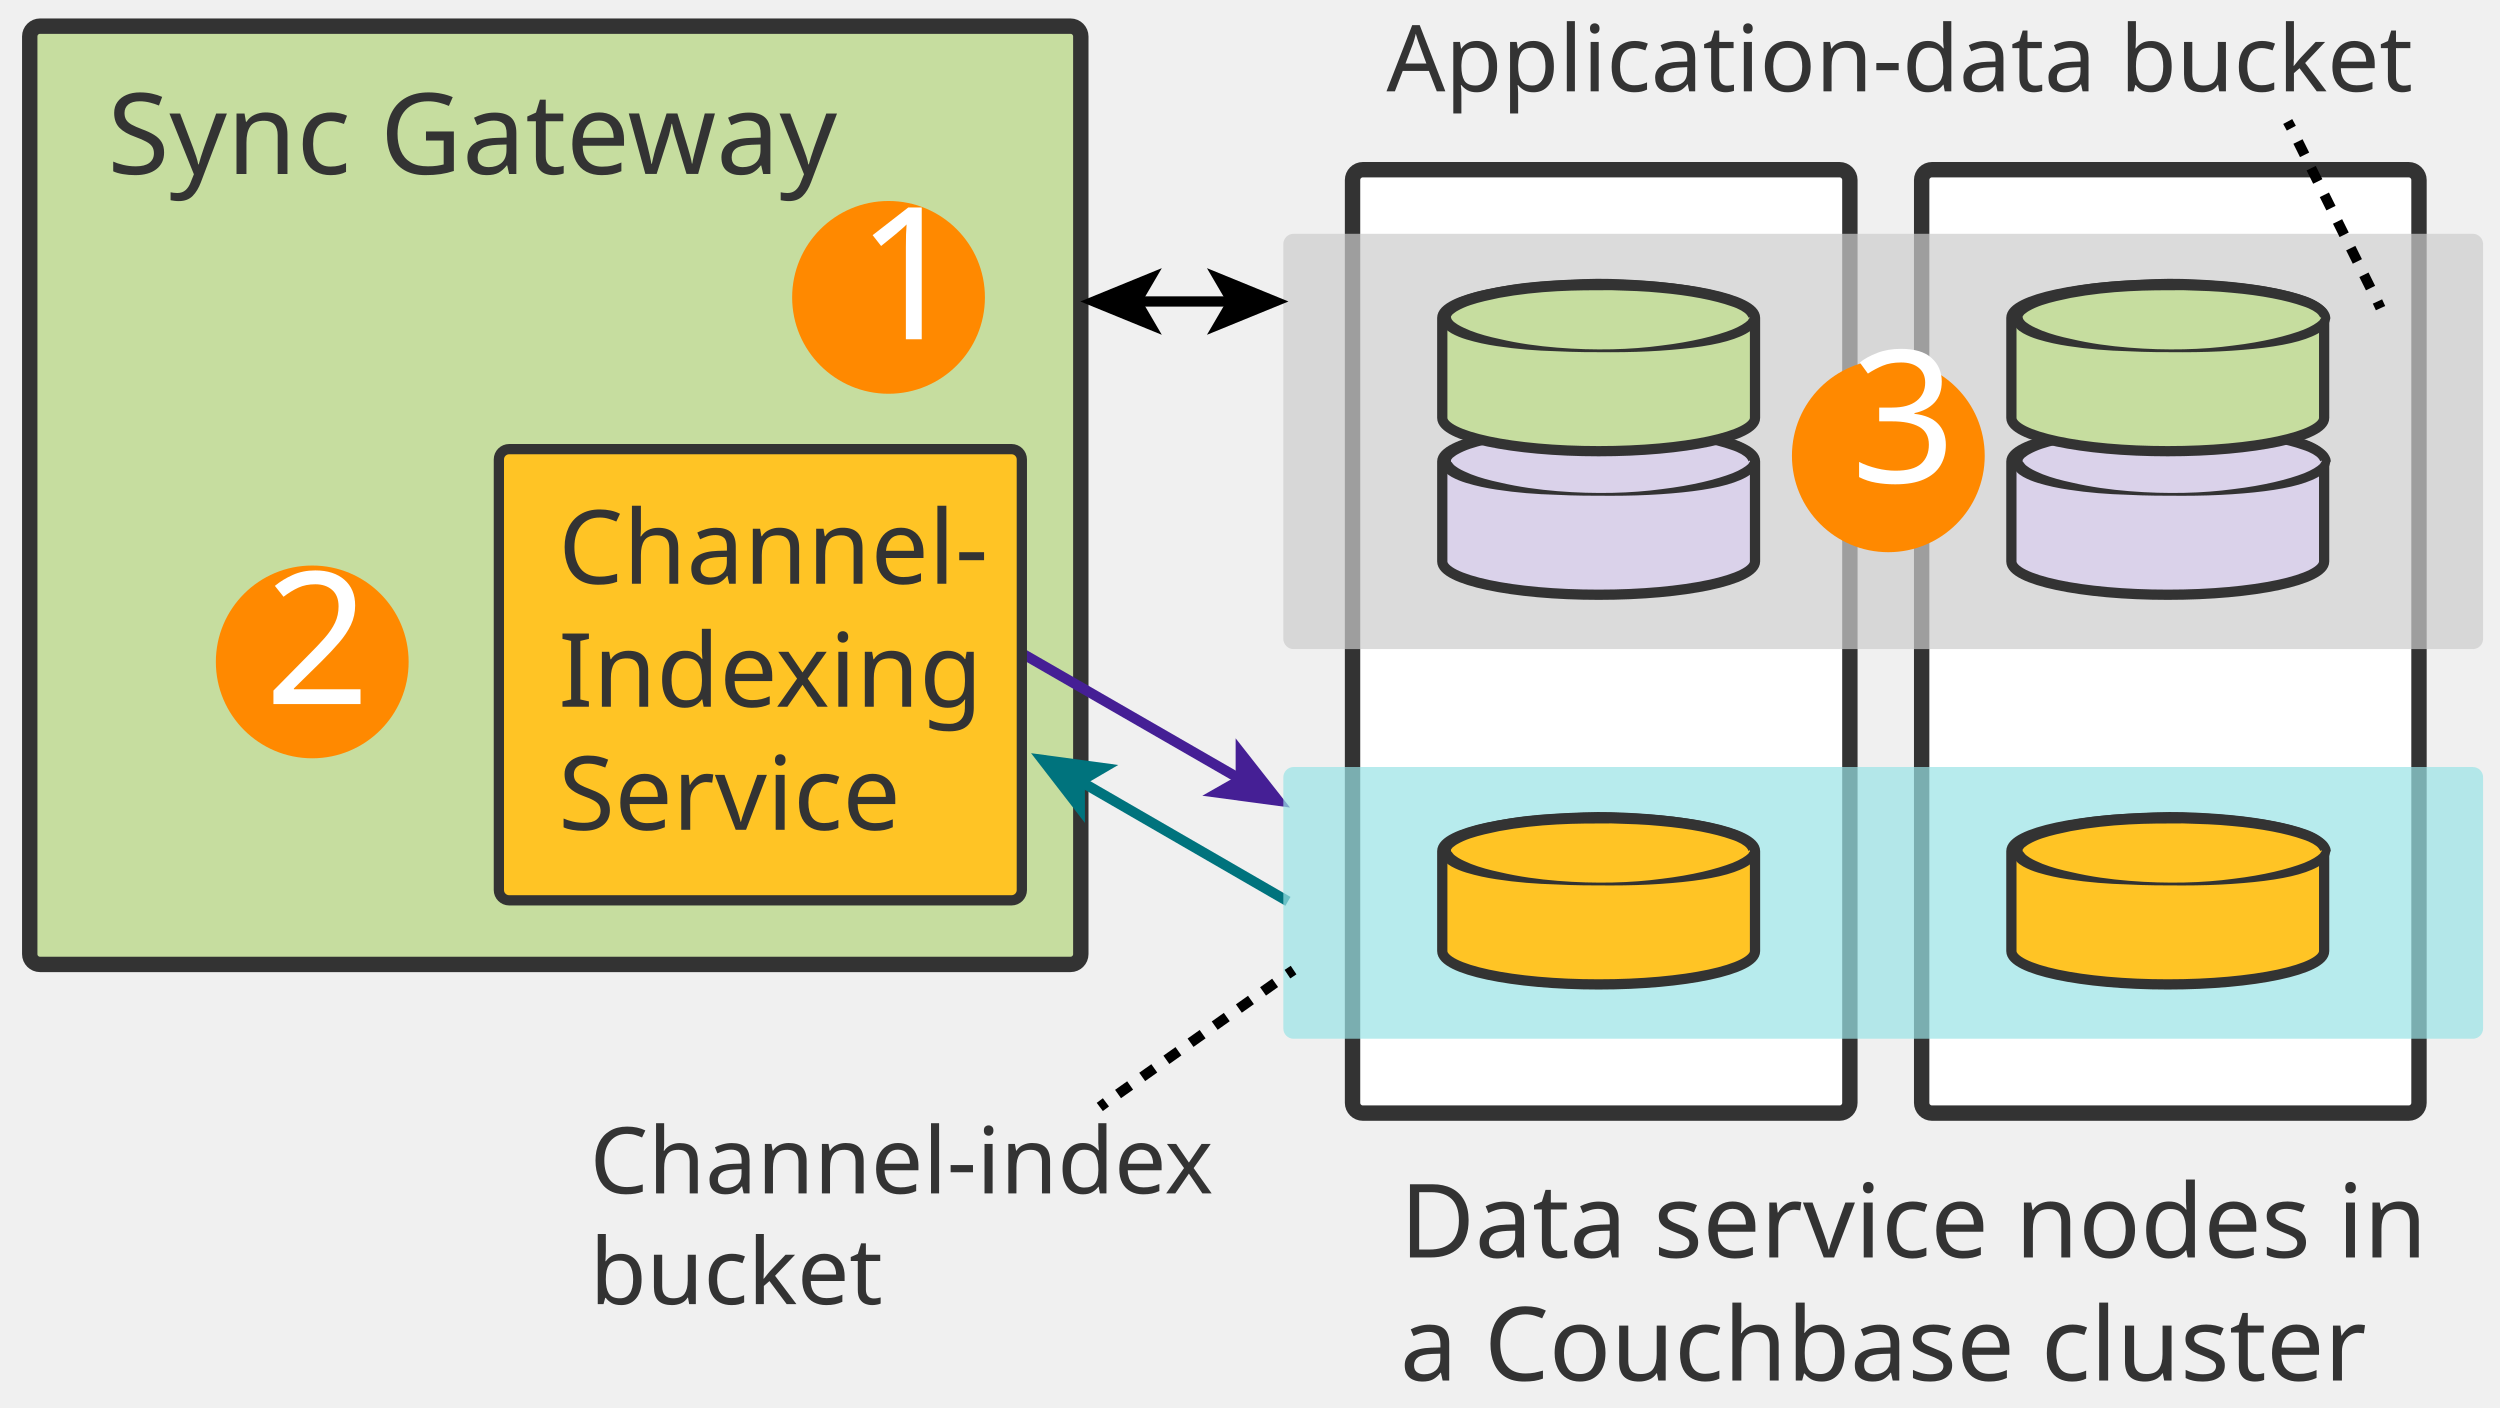
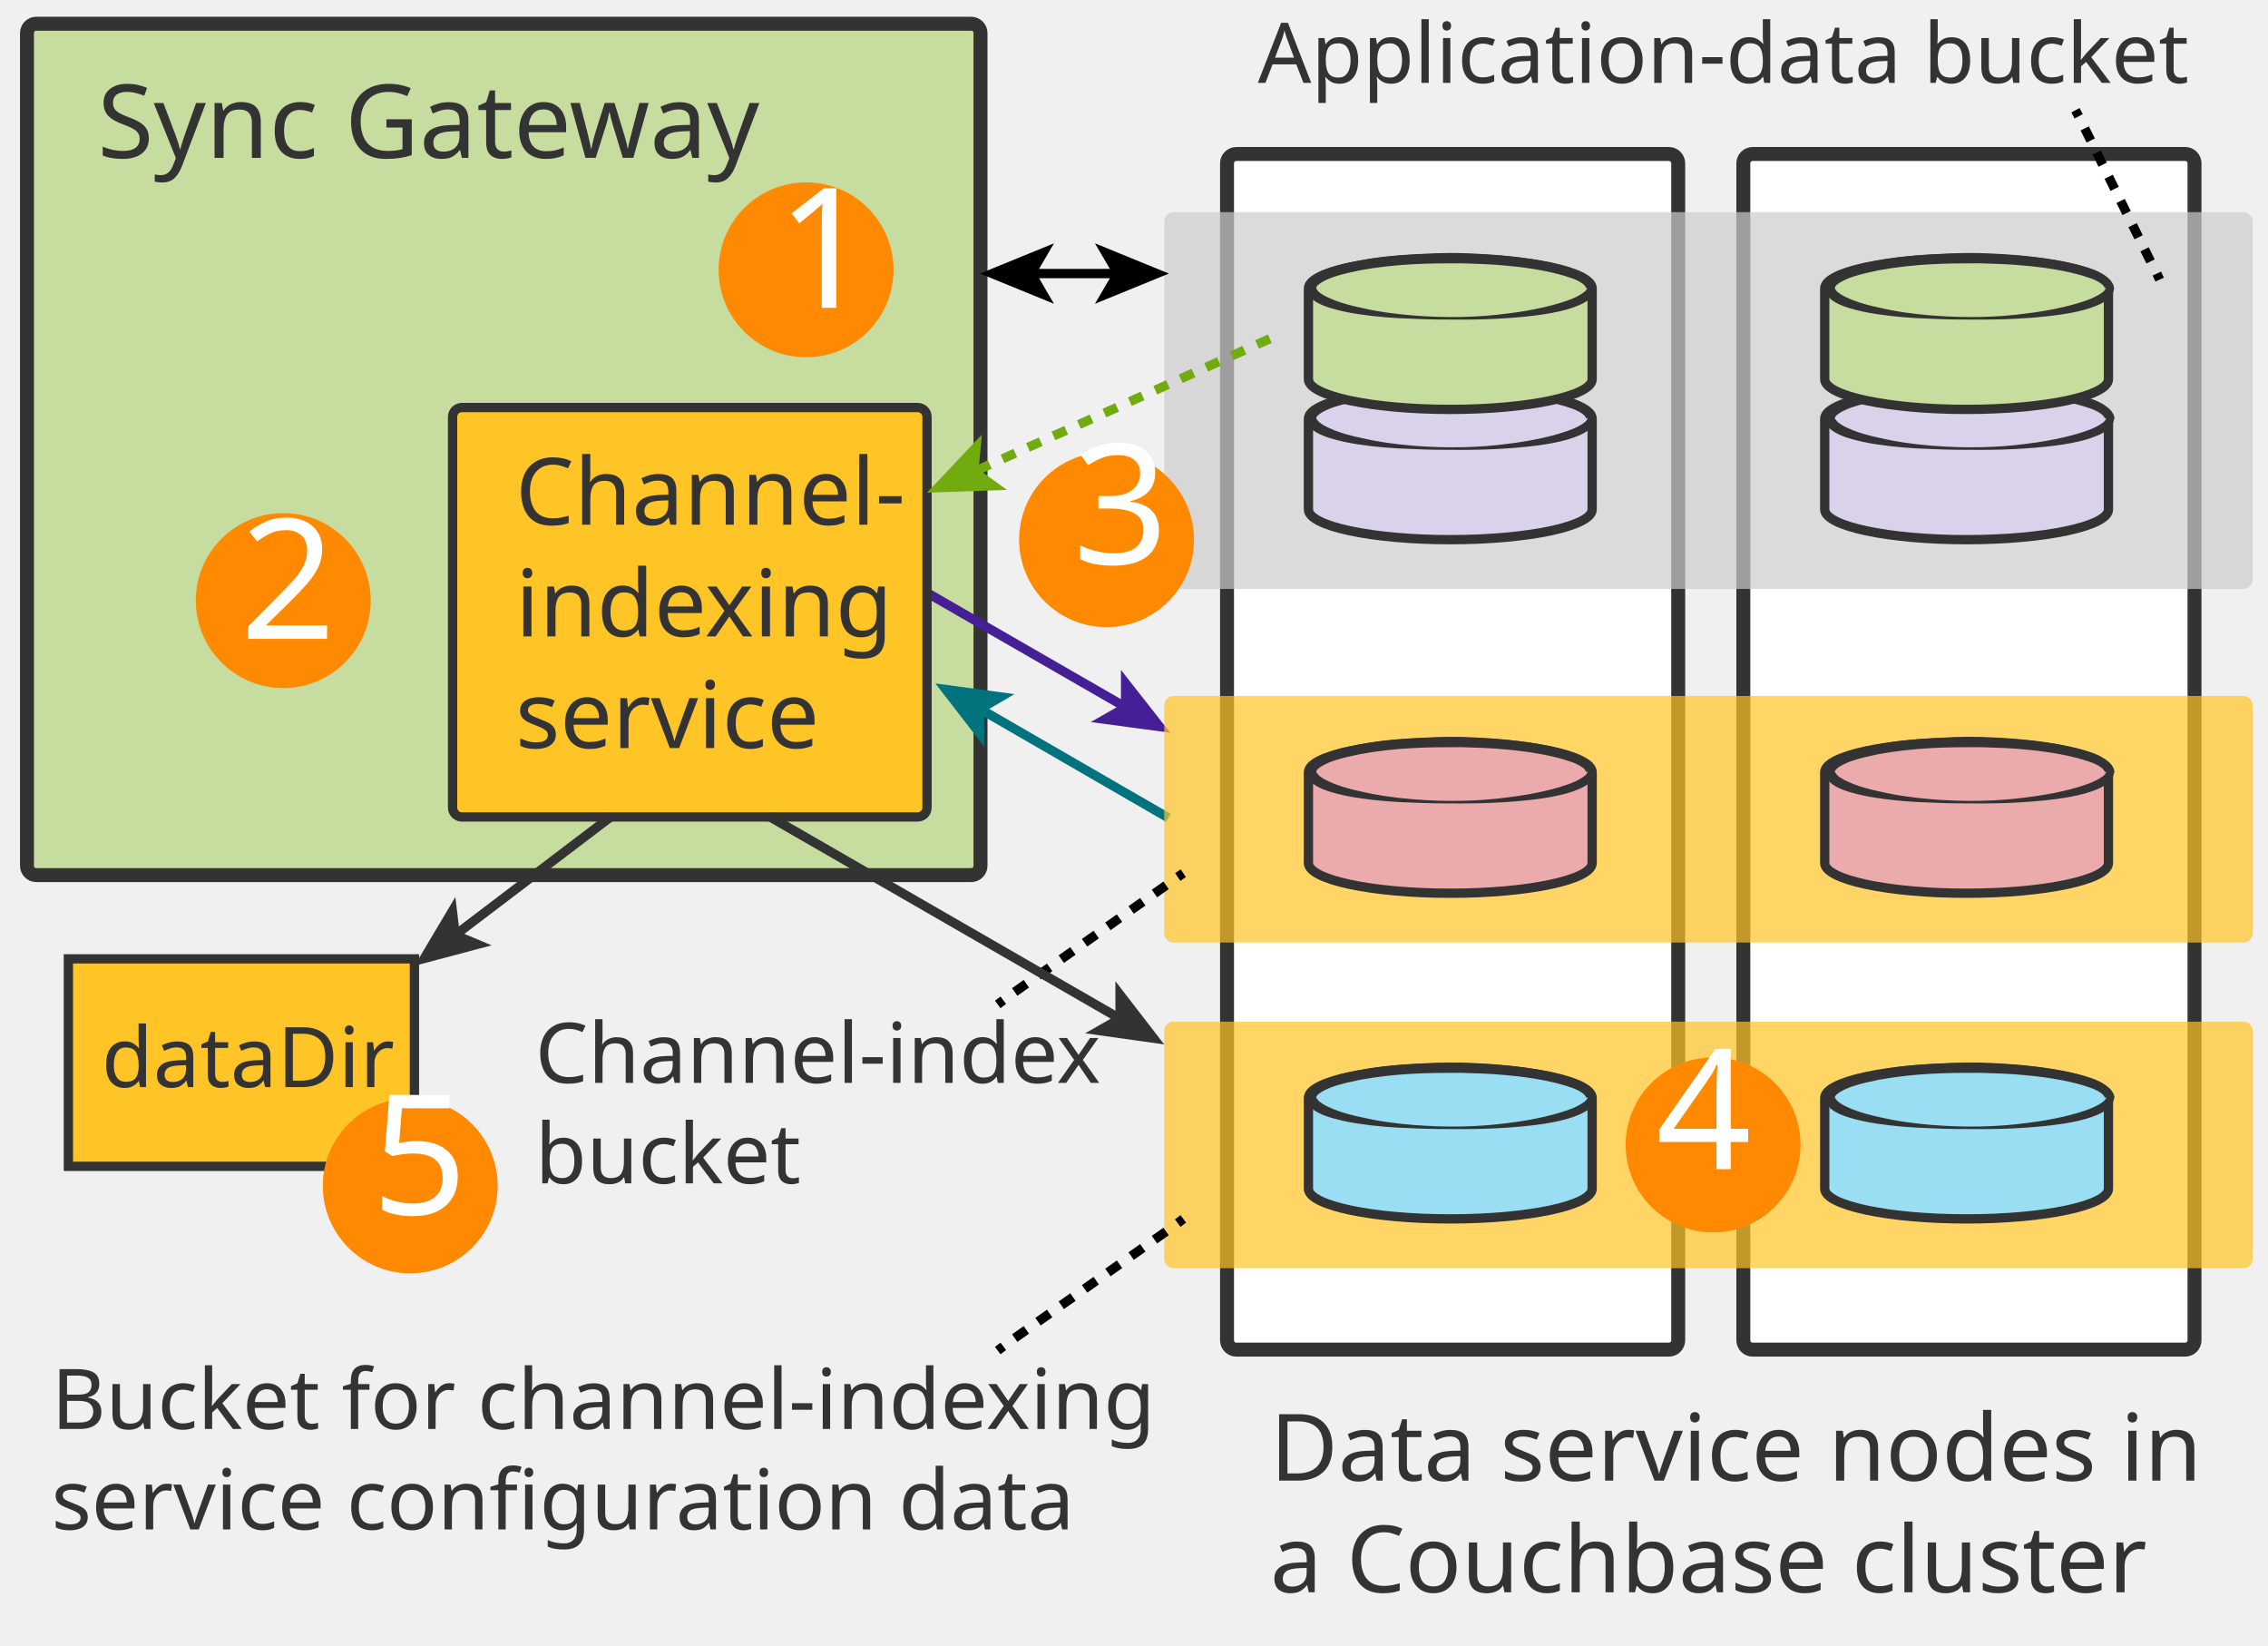
- <svg xmlns="http://www.w3.org/2000/svg" version="1.1" id="Layer_1" x="0px" y="0px" viewBox="0 0 487.6 274.6" enable-background="new 0 0 487.6 274.6" xml:space="preserve">
-   <g>
-     <path fill="#FFFFFF" d="M472.3,214.6c0,1.1-0.9,2-2,2h-93c-1.1,0-2-0.9-2-2v-180c0-1.1,0.9-2,2-2h93c1.1,0,2,0.9,2,2V214.6z" />
-     <path fill="none" stroke="#333333" stroke-width="3" stroke-miterlimit="10" d="M471.8,215.1c0,1.1-0.9,2-2,2h-93c-1.1,0-2-0.9-2-2   v-180c0-1.1,0.9-2,2-2h93c1.1,0,2,0.9,2,2V215.1z" />
-   </g>
-   <g>
-     <path fill="#FFFFFF" d="M360.3,214.6c0,1.1-0.9,2-2,2h-93c-1.1,0-2-0.9-2-2v-180c0-1.1,0.9-2,2-2h93c1.1,0,2,0.9,2,2V214.6z" />
-     <path fill="none" stroke="#333333" stroke-width="3" stroke-miterlimit="10" d="M360.8,215.1c0,1.1-0.9,2-2,2h-93c-1.1,0-2-0.9-2-2   v-180c0-1.1,0.9-2,2-2h93c1.1,0,2,0.9,2,2V215.1z" />
+ <svg xmlns="http://www.w3.org/2000/svg" version="1.1" id="Layer_1" x="0px" y="0px" viewBox="0 0 487.6 353.8" enable-background="new 0 0 487.6 353.8" xml:space="preserve">
+   <g>
+     <path fill="#FFFFFF" d="M472.3,287.6c0,1.1-0.9,2-2,2h-93c-1.1,0-2-0.9-2-2v-253c0-1.1,0.9-2,2-2h93c1.1,0,2,0.9,2,2V287.6z" />
+     <path fill="none" stroke="#333333" stroke-width="3" stroke-miterlimit="10" d="M471.8,288.1c0,1.1-0.9,2-2,2h-93c-1.1,0-2-0.9-2-2   v-253c0-1.1,0.9-2,2-2h93c1.1,0,2,0.9,2,2V288.1z" />
+   </g>
+   <g>
+     <path fill="#FFFFFF" d="M360.3,287.6c0,1.1-0.9,2-2,2h-93c-1.1,0-2-0.9-2-2v-253c0-1.1,0.9-2,2-2h93c1.1,0,2,0.9,2,2V287.6z" />
+     <path fill="none" stroke="#333333" stroke-width="3" stroke-miterlimit="10" d="M360.8,288.1c0,1.1-0.9,2-2,2h-93c-1.1,0-2-0.9-2-2   v-253c0-1.1,0.9-2,2-2h93c1.1,0,2,0.9,2,2V288.1z" />
  </g>
  <g>
    <path fill="#C6DD9F" d="M210.3,185.6c0,1.1-0.9,2-2,2H7.3c-1.1,0-2-0.9-2-2V6.6c0-1.1,0.9-2,2-2h201c1.1,0,2,0.9,2,2V185.6z" />
    <path fill="none" stroke="#333333" stroke-width="3" stroke-miterlimit="10" d="M210.8,186.1c0,1.1-0.9,2-2,2H7.8c-1.1,0-2-0.9-2-2   V7.1c0-1.1,0.9-2,2-2h201c1.1,0,2,0.9,2,2V186.1z" />
  </g>
-   <text transform="matrix(1 0 0 1 273.0601 245.2586)">
+   <text transform="matrix(1 0 0 1 273.0601 318.2586)">
    <tspan x="0" y="0" fill="#333333" font-family="'KievitOT-Bold'" font-size="20px">Data service nodes in</tspan>
    <tspan x="0" y="24" fill="#333333" font-family="'KievitOT-Bold'" font-size="20px">a Couchbase cluster</tspan>
  </text>
  <text transform="matrix(1 0 0 1 270.4198 17.8138)" fill="#333333" font-family="'KievitOT-Bold'" font-size="18px">Application-data bucket</text>
  <g opacity="0.7">
    <path fill="#CCCCCC" d="M484.3,124.6c0,1.1-0.9,2-2,2h-230c-1.1,0-2-0.9-2-2v-77c0-1.1,0.9-2,2-2h230c1.1,0,2,0.9,2,2V124.6z" />
  </g>
  <g>
    <path fill="#DAD2EA" stroke="#333333" stroke-width="2" stroke-miterlimit="10" d="M342.3,90c0-3.6-13.7-6.5-30.5-6.5   c-16.8,0-30.5,2.9-30.5,6.5v19.5c0,3.6,13.7,6.5,30.5,6.5c16.8,0,30.5-2.9,30.5-6.5V90z" />
    <g>
      <ellipse fill="#DAD2EA" cx="311.9" cy="90" rx="30" ry="6.5" />
      <path fill="#333333" d="M343,90.1c0,0,0,0.1-0.1,0.4c-0.1,0.5-0.4,1-0.8,1.4c-0.8,0.9-2.2,1.6-3.9,2.2c-3.4,1.2-8.4,1.9-14.4,2.3    c-3,0.2-6.2,0.3-9.6,0.3c-3.4,0-7,0-10.8-0.2c-3.7-0.1-7.6-0.4-11.5-1c-2-0.3-3.9-0.7-5.9-1.3c-1-0.3-2-0.7-2.9-1.2    c-0.5-0.3-1-0.6-1.4-1.1c-0.2-0.2-0.4-0.5-0.6-0.8c-0.1-0.2-0.1-0.4-0.2-0.5c0-0.1,0-0.2-0.1-0.3l0-0.2l0-0.1c0-0.1,0,0.1,0-0.2    c0-0.1,0-0.2,0.1-0.4c0.1-0.2,0.1-0.5,0.2-0.6c0.2-0.3,0.4-0.6,0.6-0.8c0.4-0.5,0.9-0.8,1.4-1.1c1-0.6,1.9-1,2.9-1.3    c1.9-0.7,3.9-1.1,5.9-1.5c3.9-0.8,7.8-1.2,11.5-1.4c3.7-0.2,7.4-0.4,10.8-0.3c3.4,0.1,6.7,0.3,9.7,0.6c6,0.6,11,1.6,14.4,2.8    c1.7,0.6,3,1.4,3.9,2.3c0.4,0.4,0.7,1,0.8,1.3C343,89.8,343,90,343,90L343,90.1z M341,90c0,0,0.1-0.1-0.3-0.6    c-0.4-0.5-1.5-1.2-3.1-1.7c-3.1-1.1-8-2.1-13.8-2.6c-2.9-0.3-6.1-0.4-9.5-0.5c-3.4,0-7,0-10.6,0.2c-3.7,0.2-7.5,0.6-11.3,1.3    c-1.9,0.4-3.8,0.8-5.6,1.4c-0.9,0.3-1.8,0.7-2.5,1.1c-0.4,0.2-0.7,0.5-1,0.7c-0.1,0.1-0.2,0.3-0.3,0.4c0,0.1,0,0,0,0    c0,0.1,0,0.2,0,0.3c0-0.2,0-0.1,0-0.1l0,0l0,0c0,0,0,0,0,0.1c0,0,0,0.1,0.1,0.1c0.1,0.1,0.1,0.2,0.3,0.4c0.2,0.3,0.6,0.5,1,0.8    c0.8,0.5,1.6,0.8,2.5,1.2c1.8,0.7,3.7,1.2,5.6,1.6c3.8,0.9,7.6,1.4,11.3,1.7c7.4,0.6,14.4,0.4,20.3-0.4c5.9-0.7,10.7-1.9,13.8-3.1    c1.5-0.6,2.6-1.3,3.1-1.8c0.2-0.3,0.2-0.4,0.3-0.4c0-0.2,0-0.3,0-0.3L341,90z" />
    </g>
  </g>
  <g>
    <path fill="#C6DD9F" stroke="#333333" stroke-width="2" stroke-miterlimit="10" d="M342.3,62c0-3.6-13.7-6.5-30.5-6.5   c-16.8,0-30.5,2.9-30.5,6.5v19.5c0,3.6,13.7,6.5,30.5,6.5c16.8,0,30.5-2.9,30.5-6.5V62z" />
    <g>
      <ellipse fill="#C6DD9F" cx="311.9" cy="62" rx="30" ry="6.5" />
      <path fill="#333333" d="M343,62.1c0,0,0,0.1-0.1,0.4c-0.1,0.5-0.4,1-0.8,1.4c-0.8,0.9-2.2,1.6-3.9,2.2c-3.4,1.2-8.4,1.9-14.4,2.3    c-3,0.2-6.2,0.3-9.6,0.3c-3.4,0-7,0-10.8-0.2c-3.7-0.1-7.6-0.4-11.5-1c-2-0.3-3.9-0.7-5.9-1.3c-1-0.3-2-0.7-2.9-1.2    c-0.5-0.3-1-0.6-1.4-1.1c-0.4-0.4-0.9-1.1-0.9-2l0-0.2l0-0.1c0-0.1,0-0.1,0-0.2c0.1-0.2,0.1-0.5,0.2-0.6c0.2-0.3,0.4-0.6,0.6-0.8    c0.4-0.5,0.9-0.8,1.4-1.1c1-0.6,1.9-1,2.9-1.3c1.9-0.7,3.9-1.1,5.9-1.5c3.9-0.8,7.8-1.2,11.5-1.4c3.7-0.2,7.4-0.4,10.8-0.3    c3.4,0.1,6.7,0.3,9.7,0.6c6,0.6,11,1.6,14.4,2.8c1.7,0.6,3,1.4,3.9,2.3c0.4,0.4,0.7,1,0.8,1.3C343,61.8,343,62,343,62L343,62.1z     M341,62c0,0,0.1-0.1-0.3-0.6c-0.4-0.5-1.5-1.2-3.1-1.7c-3.1-1.1-8-2.1-13.8-2.6c-2.9-0.3-6.1-0.4-9.5-0.5c-3.4,0-7,0-10.6,0.2    c-3.7,0.2-7.5,0.6-11.3,1.3c-1.9,0.4-3.8,0.8-5.6,1.4c-0.9,0.3-1.8,0.7-2.5,1.1c-0.4,0.2-0.7,0.5-1,0.7c-0.1,0.1-0.2,0.3-0.3,0.4    c0,0.1,0,0,0,0c0,0,0,0.1,0,0.2l0,0.1l0,0c0,0,0,0.1,0-0.1c0,0.1,0.1,0.4,0.3,0.6c0.2,0.3,0.6,0.5,1,0.8c0.8,0.5,1.6,0.8,2.5,1.2    c1.8,0.7,3.7,1.2,5.6,1.6c3.8,0.9,7.6,1.4,11.3,1.7c7.4,0.6,14.4,0.4,20.3-0.4c5.9-0.7,10.7-1.9,13.8-3.1c1.5-0.6,2.6-1.3,3.1-1.8    c0.2-0.3,0.2-0.4,0.3-0.4c0-0.2,0-0.3,0-0.3L341,62z" />
    </g>
  </g>
  <g>
    <path fill="#DAD2EA" stroke="#333333" stroke-width="2" stroke-miterlimit="10" d="M453.3,90c0-3.6-13.7-6.5-30.5-6.5   c-16.8,0-30.5,2.9-30.5,6.5v19.5c0,3.6,13.7,6.5,30.5,6.5c16.8,0,30.5-2.9,30.5-6.5V90z" />
    <g>
      <ellipse fill="#DAD2EA" cx="423.4" cy="90" rx="30" ry="6.5" />
      <path fill="#333333" d="M454.5,90.1c0,0,0,0.1-0.1,0.4c-0.1,0.5-0.4,1-0.8,1.4c-0.8,0.9-2.2,1.6-3.9,2.2    c-3.4,1.2-8.4,1.9-14.4,2.3c-3,0.2-6.2,0.3-9.6,0.3c-3.4,0-7,0-10.8-0.2c-3.7-0.1-7.6-0.4-11.5-1c-2-0.3-3.9-0.7-5.9-1.3    c-1-0.3-2-0.7-2.9-1.2c-0.5-0.3-1-0.6-1.4-1.1c-0.2-0.2-0.4-0.5-0.6-0.8c-0.1-0.2-0.1-0.4-0.2-0.5c0-0.1,0-0.2-0.1-0.3l0-0.2    l0-0.1c0-0.1,0,0.1,0-0.2c0-0.1,0-0.2,0.1-0.4c0.1-0.2,0.1-0.5,0.2-0.6c0.2-0.3,0.4-0.6,0.6-0.8c0.4-0.5,0.9-0.8,1.4-1.1    c1-0.6,1.9-1,2.9-1.3c1.9-0.7,3.9-1.1,5.9-1.5c3.9-0.8,7.8-1.2,11.5-1.4c3.7-0.2,7.4-0.4,10.8-0.3c3.4,0.1,6.7,0.3,9.7,0.6    c6,0.6,11,1.6,14.4,2.8c1.7,0.6,3,1.4,3.9,2.3c0.4,0.4,0.7,1,0.8,1.3c0.1,0.4,0.1,0.6,0.1,0.6L454.5,90.1z M452.5,90    c0,0,0.1-0.1-0.3-0.6c-0.4-0.5-1.5-1.2-3.1-1.7c-3.1-1.1-8-2.1-13.8-2.6c-2.9-0.3-6.1-0.4-9.5-0.5c-3.4,0-7,0-10.6,0.2    c-3.7,0.2-7.5,0.6-11.3,1.3c-1.9,0.4-3.8,0.8-5.6,1.4c-0.9,0.3-1.8,0.7-2.5,1.1c-0.4,0.2-0.7,0.5-1,0.7c-0.1,0.1-0.2,0.3-0.3,0.4    c0,0.1,0,0,0,0c0,0.1,0,0.2,0,0.3c0-0.2,0-0.1,0-0.1l0,0l0,0c0,0,0,0,0,0.1c0,0,0,0.1,0.1,0.1c0.1,0.1,0.1,0.2,0.3,0.4    c0.2,0.3,0.6,0.5,1,0.8c0.8,0.5,1.6,0.8,2.5,1.2c1.8,0.7,3.7,1.2,5.6,1.6c3.8,0.9,7.6,1.4,11.3,1.7c7.4,0.6,14.4,0.4,20.3-0.4    c5.9-0.7,10.7-1.9,13.8-3.1c1.5-0.6,2.6-1.3,3.1-1.8c0.2-0.3,0.2-0.4,0.3-0.4c0-0.2,0-0.3,0-0.3L452.5,90z" />
    </g>
  </g>
  <g>
    <path fill="#C6DD9F" stroke="#333333" stroke-width="2" stroke-miterlimit="10" d="M453.3,62c0-3.6-13.7-6.5-30.5-6.5   c-16.8,0-30.5,2.9-30.5,6.5v19.5c0,3.6,13.7,6.5,30.5,6.5c16.8,0,30.5-2.9,30.5-6.5V62z" />
    <g>
      <ellipse fill="#C6DD9F" cx="423.4" cy="62" rx="30" ry="6.5" />
      <path fill="#333333" d="M454.5,62.1c0,0,0,0.1-0.1,0.4c-0.1,0.5-0.4,1-0.8,1.4c-0.8,0.9-2.2,1.6-3.9,2.2    c-3.4,1.2-8.4,1.9-14.4,2.3c-3,0.2-6.2,0.3-9.6,0.3c-3.4,0-7,0-10.8-0.2c-3.7-0.1-7.6-0.4-11.5-1c-2-0.3-3.9-0.7-5.9-1.3    c-1-0.3-2-0.7-2.9-1.2c-0.5-0.3-1-0.6-1.4-1.1c-0.4-0.4-0.9-1.1-0.9-2l0-0.2l0-0.1c0-0.1,0-0.1,0-0.2c0.1-0.2,0.1-0.5,0.2-0.6    c0.2-0.3,0.4-0.6,0.6-0.8c0.4-0.5,0.9-0.8,1.4-1.1c1-0.6,1.9-1,2.9-1.3c1.9-0.7,3.9-1.1,5.9-1.5c3.9-0.8,7.8-1.2,11.5-1.4    c3.7-0.2,7.4-0.4,10.8-0.3c3.4,0.1,6.7,0.3,9.7,0.6c6,0.6,11,1.6,14.4,2.8c1.7,0.6,3,1.4,3.9,2.3c0.4,0.4,0.7,1,0.8,1.3    c0.1,0.4,0.1,0.6,0.1,0.6L454.5,62.1z M452.5,62c0,0,0.1-0.1-0.3-0.6c-0.4-0.5-1.5-1.2-3.1-1.7c-3.1-1.1-8-2.1-13.8-2.6    c-2.9-0.3-6.1-0.4-9.5-0.5c-3.4,0-7,0-10.6,0.2c-3.7,0.2-7.5,0.6-11.3,1.3c-1.9,0.4-3.8,0.8-5.6,1.4c-0.9,0.3-1.8,0.7-2.5,1.1    c-0.4,0.2-0.7,0.5-1,0.7c-0.1,0.1-0.2,0.3-0.3,0.4c0,0.1,0,0,0,0c0,0,0,0.1,0,0.2l0,0.1l0,0c0,0,0,0.1,0-0.1    c0,0.1,0.1,0.4,0.3,0.6c0.2,0.3,0.6,0.5,1,0.8c0.8,0.5,1.6,0.8,2.5,1.2c1.8,0.7,3.7,1.2,5.6,1.6c3.8,0.9,7.6,1.4,11.3,1.7    c7.4,0.6,14.4,0.4,20.3-0.4c5.9-0.7,10.7-1.9,13.8-3.1c1.5-0.6,2.6-1.3,3.1-1.8c0.2-0.3,0.2-0.4,0.3-0.4c0-0.2,0-0.3,0-0.3    L452.5,62z" />
    </g>
  </g>
  <g>
    <g>
      <circle fill="#FF8900" cx="173.3" cy="58" r="18.8" />
    </g>
    <text transform="matrix(1 0 0 1 166.9945 66.1651)" fill="#FFFFFF" font-family="'KievitOT-Bold'" font-size="36px">1</text>
  </g>
  <text transform="matrix(1 0 0 1 20.9573 33.9431)" fill="#333333" font-family="'KievitOT-Bold'" font-size="22px">Sync Gateway</text>
  <g>
    <g>
      <line fill="none" stroke="#000000" stroke-width="2" stroke-miterlimit="10" x1="240.1" y1="58.8" x2="222" y2="58.8" />
      <g>
        <polygon points="251.3,58.8 235.4,52.3 239.2,58.8 235.4,65.3    " />
      </g>
      <g>
        <polygon points="210.7,58.8 226.6,52.3 222.8,58.8 226.6,65.3    " />
      </g>
    </g>
  </g>
  <g>
    <g>
      <circle fill="#FF8900" cx="60.9" cy="129.1" r="18.8" />
    </g>
    <text transform="matrix(1 0 0 1 51.5964 137.315)" fill="#FFFFFF" font-family="'KievitOT-Bold'" font-size="36px">2</text>
  </g>
  <g>
    <g>
      <line fill="none" stroke="#00737D" stroke-width="2" stroke-miterlimit="10" x1="251.2" y1="175.8" x2="210.9" y2="152.5" />
      <g>
        <polygon fill="#00737D" points="201.1,146.9 218.1,149.2 211.6,153 211.6,160.5    " />
      </g>
    </g>
  </g>
  <g>
    <g>
      <line fill="none" stroke="#451F95" stroke-width="2" stroke-miterlimit="10" x1="241.8" y1="151.9" x2="199.1" y2="127.3" />
      <g>
        <polygon fill="#451F95" points="251.6,157.5 241,144 241,151.5 234.5,155.2    " />
      </g>
    </g>
  </g>
  <g>
    <g>
-       <circle fill="#FF8900" cx="368.3" cy="88.9" r="18.8" />
-     </g>
-     <text transform="matrix(1 0 0 1 360.9716 94.1021)" fill="#FFFFFF" font-family="'KievitOT-Bold'" font-size="36px">3</text>
-   </g>
-   <g>
-     <g>
-       <path fill="#FFC425" d="M199.3,173.6c0,1.1-0.9,2-2,2h-98c-1.1,0-2-0.9-2-2v-84c0-1.1,0.9-2,2-2h98c1.1,0,2,0.9,2,2V173.6z" />
-       <path fill="none" stroke="#333333" stroke-width="2" stroke-miterlimit="10" d="M199.3,173.6c0,1.1-0.9,2-2,2h-98    c-1.1,0-2-0.9-2-2v-84c0-1.1,0.9-2,2-2h98c1.1,0,2,0.9,2,2V173.6z" />
-     </g>
-     <text transform="matrix(1 0 0 1 108.9071 113.8452)">
-       <tspan x="0" y="0" fill="#333333" font-family="'KievitOT-Bold'" font-size="20px">Channel- </tspan>
-       <tspan x="0" y="24" fill="#333333" font-family="'KievitOT-Bold'" font-size="20px">Indexing</tspan>
-       <tspan x="0" y="48" fill="#333333" font-family="'KievitOT-Bold'" font-size="20px">Service</tspan>
-     </text>
+       <circle fill="#FF8900" cx="237.9" cy="116" r="18.8" />
+     </g>
+     <text transform="matrix(1 0 0 1 230.6051 121.2261)" fill="#FFFFFF" font-family="'KievitOT-Bold'" font-size="36px">3</text>
+   </g>
+   <g>
+     <path fill="#FFC425" d="M199.3,173.6c0,1.1-0.9,2-2,2h-98c-1.1,0-2-0.9-2-2v-84c0-1.1,0.9-2,2-2h98c1.1,0,2,0.9,2,2V173.6z" />
+     <path fill="none" stroke="#333333" stroke-width="2" stroke-miterlimit="10" d="M199.3,173.6c0,1.1-0.9,2-2,2h-98c-1.1,0-2-0.9-2-2   v-84c0-1.1,0.9-2,2-2h98c1.1,0,2,0.9,2,2V173.6z" />
  </g>
  <g opacity="0.7">
-     <path fill="#99E3E5" d="M484.3,200.6c0,1.1-0.9,2-2,2h-230c-1.1,0-2-0.9-2-2v-49c0-1.1,0.9-2,2-2h230c1.1,0,2,0.9,2,2V200.6z" />
-   </g>
-   <g>
-     <path fill="#FFC425" stroke="#333333" stroke-width="2" stroke-miterlimit="10" d="M342.3,166c0-3.6-13.7-6.5-30.5-6.5   c-16.8,0-30.5,2.9-30.5,6.5v19.5c0,3.6,13.7,6.5,30.5,6.5c16.8,0,30.5-2.9,30.5-6.5V166z" />
-     <g>
-       <ellipse fill="#FFC425" cx="311.9" cy="166" rx="30" ry="6.5" />
+     <path fill="#FFC425" d="M484.3,200.6c0,1.1-0.9,2-2,2h-230c-1.1,0-2-0.9-2-2v-49c0-1.1,0.9-2,2-2h230c1.1,0,2,0.9,2,2V200.6z" />
+   </g>
+   <g>
+     <path fill="#EBAAAB" stroke="#333333" stroke-width="2" stroke-miterlimit="10" d="M342.3,166c0-3.6-13.7-6.5-30.5-6.5   c-16.8,0-30.5,2.9-30.5,6.5v19.5c0,3.6,13.7,6.5,30.5,6.5c16.8,0,30.5-2.9,30.5-6.5V166z" />
+     <g>
+       <ellipse fill="#EBAAAB" cx="311.9" cy="166" rx="30" ry="6.5" />
      <path fill="#333333" d="M343,166.1c0,0,0,0.1-0.1,0.4c-0.1,0.5-0.4,1-0.8,1.4c-0.8,0.9-2.2,1.6-3.9,2.2c-3.4,1.2-8.4,1.9-14.4,2.3    c-3,0.2-6.2,0.3-9.6,0.3c-3.4,0-7,0-10.8-0.2c-3.7-0.1-7.6-0.4-11.5-1c-2-0.3-3.9-0.7-5.9-1.3c-1-0.3-2-0.7-2.9-1.2    c-0.5-0.3-1-0.6-1.4-1.1c-0.2-0.2-0.4-0.5-0.6-0.8c-0.1-0.2-0.1-0.4-0.2-0.5c0-0.1,0-0.2-0.1-0.3l0-0.2l0-0.1c0-0.1,0,0.1,0-0.2    c0-0.1,0-0.2,0.1-0.4c0.1-0.2,0.1-0.5,0.2-0.6c0.2-0.3,0.4-0.6,0.6-0.8c0.4-0.5,0.9-0.8,1.4-1.1c1-0.6,1.9-1,2.9-1.3    c1.9-0.7,3.9-1.1,5.9-1.5c3.9-0.8,7.8-1.2,11.5-1.4c3.7-0.2,7.4-0.4,10.8-0.3c3.4,0.1,6.7,0.3,9.7,0.6c6,0.6,11,1.6,14.4,2.8    c1.7,0.6,3,1.4,3.9,2.3c0.4,0.4,0.7,1,0.8,1.3c0.1,0.4,0.1,0.6,0.1,0.6L343,166.1z M341,166c0,0,0.1-0.1-0.3-0.6    c-0.4-0.5-1.5-1.2-3.1-1.7c-3.1-1.1-8-2.1-13.8-2.6c-2.9-0.3-6.1-0.4-9.5-0.5c-3.4,0-7,0-10.6,0.2c-3.7,0.2-7.5,0.6-11.3,1.3    c-1.9,0.4-3.8,0.8-5.6,1.4c-0.9,0.3-1.8,0.7-2.5,1.1c-0.4,0.2-0.7,0.5-1,0.7c-0.1,0.1-0.2,0.3-0.3,0.4c0,0.1,0,0,0,0    c0,0.1,0,0.2,0,0.3c0-0.2,0-0.1,0-0.1l0,0l0,0c0,0,0,0,0,0.1c0,0,0,0.1,0.1,0.1c0.1,0.1,0.1,0.2,0.3,0.4c0.2,0.3,0.6,0.5,1,0.8    c0.8,0.5,1.6,0.8,2.5,1.2c1.8,0.7,3.7,1.2,5.6,1.6c3.8,0.9,7.6,1.4,11.3,1.7c7.4,0.6,14.4,0.4,20.3-0.4c5.9-0.7,10.7-1.9,13.8-3.1    c1.5-0.6,2.6-1.3,3.1-1.8c0.2-0.3,0.2-0.4,0.3-0.4c0-0.2,0-0.3,0-0.3L341,166z" />
    </g>
  </g>
  <g>
-     <path fill="#FFC425" stroke="#333333" stroke-width="2" stroke-miterlimit="10" d="M453.3,166c0-3.6-13.7-6.5-30.5-6.5   c-16.8,0-30.5,2.9-30.5,6.5v19.5c0,3.6,13.7,6.5,30.5,6.5c16.8,0,30.5-2.9,30.5-6.5V166z" />
-     <g>
-       <ellipse fill="#FFC425" cx="423.4" cy="166" rx="30" ry="6.5" />
+     <path fill="#EBAAAB" stroke="#333333" stroke-width="2" stroke-miterlimit="10" d="M453.3,166c0-3.6-13.7-6.5-30.5-6.5   c-16.8,0-30.5,2.9-30.5,6.5v19.5c0,3.6,13.7,6.5,30.5,6.5c16.8,0,30.5-2.9,30.5-6.5V166z" />
+     <g>
+       <ellipse fill="#EBAAAB" cx="423.4" cy="166" rx="30" ry="6.5" />
      <path fill="#333333" d="M454.5,166.1c0,0,0,0.1-0.1,0.4c-0.1,0.5-0.4,1-0.8,1.4c-0.8,0.9-2.2,1.6-3.9,2.2    c-3.4,1.2-8.4,1.9-14.4,2.3c-3,0.2-6.2,0.3-9.6,0.3c-3.4,0-7,0-10.8-0.2c-3.7-0.1-7.6-0.4-11.5-1c-2-0.3-3.9-0.7-5.9-1.3    c-1-0.3-2-0.7-2.9-1.2c-0.5-0.3-1-0.6-1.4-1.1c-0.2-0.2-0.4-0.5-0.6-0.8c-0.1-0.2-0.1-0.4-0.2-0.5c0-0.1,0-0.2-0.1-0.3l0-0.2    l0-0.1c0-0.1,0,0.1,0-0.2c0-0.1,0-0.2,0.1-0.4c0.1-0.2,0.1-0.5,0.2-0.6c0.2-0.3,0.4-0.6,0.6-0.8c0.4-0.5,0.9-0.8,1.4-1.1    c1-0.6,1.9-1,2.9-1.3c1.9-0.7,3.9-1.1,5.9-1.5c3.9-0.8,7.8-1.2,11.5-1.4c3.7-0.2,7.4-0.4,10.8-0.3c3.4,0.1,6.7,0.3,9.7,0.6    c6,0.6,11,1.6,14.4,2.8c1.7,0.6,3,1.4,3.9,2.3c0.4,0.4,0.7,1,0.8,1.3c0.1,0.4,0.1,0.6,0.1,0.6L454.5,166.1z M452.5,166    c0,0,0.1-0.1-0.3-0.6c-0.4-0.5-1.5-1.2-3.1-1.7c-3.1-1.1-8-2.1-13.8-2.6c-2.9-0.3-6.1-0.4-9.5-0.5c-3.4,0-7,0-10.6,0.2    c-3.7,0.2-7.5,0.6-11.3,1.3c-1.9,0.4-3.8,0.8-5.6,1.4c-0.9,0.3-1.8,0.7-2.5,1.1c-0.4,0.2-0.7,0.5-1,0.7c-0.1,0.1-0.2,0.3-0.3,0.4    c0,0.1,0,0,0,0c0,0.1,0,0.2,0,0.3c0-0.2,0-0.1,0-0.1l0,0l0,0c0,0,0,0,0,0.1c0,0,0,0.1,0.1,0.1c0.1,0.1,0.1,0.2,0.3,0.4    c0.2,0.3,0.6,0.5,1,0.8c0.8,0.5,1.6,0.8,2.5,1.2c1.8,0.7,3.7,1.2,5.6,1.6c3.8,0.9,7.6,1.4,11.3,1.7c7.4,0.6,14.4,0.4,20.3-0.4    c5.9-0.7,10.7-1.9,13.8-3.1c1.5-0.6,2.6-1.3,3.1-1.8c0.2-0.3,0.2-0.4,0.3-0.4c0-0.2,0-0.3,0-0.3L452.5,166z" />
    </g>
  </g>
  <text transform="matrix(1 0 0 1 115.0521 232.7595)">
    <tspan x="0" y="0" fill="#333333" font-family="'KievitOT-Bold'" font-size="18px">Channel-index</tspan>
    <tspan x="0" y="21.6" fill="#333333" font-family="'KievitOT-Bold'" font-size="18px">bucket</tspan>
  </text>
  <g>
    <g>
-       <line fill="none" stroke="#000000" stroke-width="2" stroke-miterlimit="10" x1="252.3" y1="189.2" x2="251.1" y2="190" />
-       <line fill="none" stroke="#000000" stroke-width="2" stroke-miterlimit="10" stroke-dasharray="2.887,2.887" x1="248.7" y1="191.7" x2="216.9" y2="214.2" />
+       <line fill="none" stroke="#000000" stroke-width="2" stroke-miterlimit="10" x1="254.4" y1="187.7" x2="253.2" y2="188.5" />
+       <line fill="none" stroke="#000000" stroke-width="2" stroke-miterlimit="10" stroke-dasharray="3.062,3.062" x1="250.7" y1="190.3" x2="216.9" y2="214.1" />
      <line fill="none" stroke="#000000" stroke-width="2" stroke-miterlimit="10" x1="215.7" y1="215" x2="214.5" y2="215.9" />
    </g>
  </g>
  <g>
    <g>
      <line fill="none" stroke="#000000" stroke-width="2" stroke-miterlimit="10" x1="446.2" y1="23.7" x2="446.9" y2="25" />
      <line fill="none" stroke="#000000" stroke-width="2" stroke-miterlimit="10" stroke-dasharray="2.9,2.9" x1="448.2" y1="27.6" x2="463" y2="57.5" />
      <line fill="none" stroke="#000000" stroke-width="2" stroke-miterlimit="10" x1="463.7" y1="58.8" x2="464.3" y2="60.1" />
    </g>
  </g>
+   <g opacity="0.7">
+     <path fill="#FFC425" d="M484.3,270.6c0,1.1-0.9,2-2,2h-230c-1.1,0-2-0.9-2-2v-49c0-1.1,0.9-2,2-2h230c1.1,0,2,0.9,2,2V270.6z" />
+   </g>
+   <g>
+     <path fill="#99DEF3" stroke="#333333" stroke-width="2" stroke-miterlimit="10" d="M342.3,236c0-3.6-13.7-6.5-30.5-6.5   c-16.8,0-30.5,2.9-30.5,6.5v19.5c0,3.6,13.7,6.5,30.5,6.5c16.8,0,30.5-2.9,30.5-6.5V236z" />
+     <g>
+       <ellipse fill="#99DEF3" cx="311.9" cy="236" rx="30" ry="6.5" />
+       <path fill="#333333" d="M343,236.1c0,0,0,0.1-0.1,0.4c-0.1,0.5-0.4,1-0.8,1.4c-0.8,0.9-2.2,1.6-3.9,2.2c-3.4,1.2-8.4,1.9-14.4,2.3    c-3,0.2-6.2,0.3-9.6,0.3c-3.4,0-7,0-10.8-0.2c-3.7-0.1-7.6-0.4-11.5-1c-2-0.3-3.9-0.7-5.9-1.3c-1-0.3-2-0.7-2.9-1.2    c-0.5-0.3-1-0.6-1.4-1.1c-0.2-0.2-0.4-0.5-0.6-0.8c-0.1-0.2-0.1-0.4-0.2-0.5c0-0.1,0-0.2-0.1-0.3l0-0.2l0-0.1c0-0.1,0,0.1,0-0.2    c0-0.1,0-0.2,0.1-0.4c0.1-0.2,0.1-0.5,0.2-0.6c0.2-0.3,0.4-0.6,0.6-0.8c0.4-0.5,0.9-0.8,1.4-1.1c1-0.6,1.9-1,2.9-1.3    c1.9-0.7,3.9-1.1,5.9-1.5c3.9-0.8,7.8-1.2,11.5-1.4c3.7-0.2,7.4-0.4,10.8-0.3c3.4,0.1,6.7,0.3,9.7,0.6c6,0.6,11,1.6,14.4,2.8    c1.7,0.6,3,1.4,3.9,2.3c0.4,0.4,0.7,1,0.8,1.3c0.1,0.4,0.1,0.6,0.1,0.6L343,236.1z M341,236c0,0,0.1-0.1-0.3-0.6    c-0.4-0.5-1.5-1.2-3.1-1.7c-3.1-1.1-8-2.1-13.8-2.6c-2.9-0.3-6.1-0.4-9.5-0.5c-3.4,0-7,0-10.6,0.2c-3.7,0.2-7.5,0.6-11.3,1.3    c-1.9,0.4-3.8,0.8-5.6,1.4c-0.9,0.3-1.8,0.7-2.5,1.1c-0.4,0.2-0.7,0.5-1,0.7c-0.1,0.1-0.2,0.3-0.3,0.4c0,0.1,0,0,0,0    c0,0.1,0,0.2,0,0.3c0-0.2,0-0.1,0-0.1l0,0l0,0c0,0,0,0,0,0.1c0,0,0,0.1,0.1,0.1c0.1,0.1,0.1,0.2,0.3,0.4c0.2,0.3,0.6,0.5,1,0.8    c0.8,0.5,1.6,0.8,2.5,1.2c1.8,0.7,3.7,1.2,5.6,1.6c3.8,0.9,7.6,1.4,11.3,1.7c7.4,0.6,14.4,0.4,20.3-0.4c5.9-0.7,10.7-1.9,13.8-3.1    c1.5-0.6,2.6-1.3,3.1-1.8c0.2-0.3,0.2-0.4,0.3-0.4c0-0.2,0-0.3,0-0.3L341,236z" />
+     </g>
+   </g>
+   <g>
+     <path fill="#99DEF3" stroke="#333333" stroke-width="2" stroke-miterlimit="10" d="M453.3,236c0-3.6-13.7-6.5-30.5-6.5   c-16.8,0-30.5,2.9-30.5,6.5v19.5c0,3.6,13.7,6.5,30.5,6.5c16.8,0,30.5-2.9,30.5-6.5V236z" />
+     <g>
+       <ellipse fill="#99DEF3" cx="423.4" cy="236" rx="30" ry="6.5" />
+       <path fill="#333333" d="M454.5,236.1c0,0,0,0.1-0.1,0.4c-0.1,0.5-0.4,1-0.8,1.4c-0.8,0.9-2.2,1.6-3.9,2.2    c-3.4,1.2-8.4,1.9-14.4,2.3c-3,0.2-6.2,0.3-9.6,0.3c-3.4,0-7,0-10.8-0.2c-3.7-0.1-7.6-0.4-11.5-1c-2-0.3-3.9-0.7-5.9-1.3    c-1-0.3-2-0.7-2.9-1.2c-0.5-0.3-1-0.6-1.4-1.1c-0.2-0.2-0.4-0.5-0.6-0.8c-0.1-0.2-0.1-0.4-0.2-0.5c0-0.1,0-0.2-0.1-0.3l0-0.2    l0-0.1c0-0.1,0,0.1,0-0.2c0-0.1,0-0.2,0.1-0.4c0.1-0.2,0.1-0.5,0.2-0.6c0.2-0.3,0.4-0.6,0.6-0.8c0.4-0.5,0.9-0.8,1.4-1.1    c1-0.6,1.9-1,2.9-1.3c1.9-0.7,3.9-1.1,5.9-1.5c3.9-0.8,7.8-1.2,11.5-1.4c3.7-0.2,7.4-0.4,10.8-0.3c3.4,0.1,6.7,0.3,9.7,0.6    c6,0.6,11,1.6,14.4,2.8c1.7,0.6,3,1.4,3.9,2.3c0.4,0.4,0.7,1,0.8,1.3c0.1,0.4,0.1,0.6,0.1,0.6L454.5,236.1z M452.5,236    c0,0,0.1-0.1-0.3-0.6c-0.4-0.5-1.5-1.2-3.1-1.7c-3.1-1.1-8-2.1-13.8-2.6c-2.9-0.3-6.1-0.4-9.5-0.5c-3.4,0-7,0-10.6,0.2    c-3.7,0.2-7.5,0.6-11.3,1.3c-1.9,0.4-3.8,0.8-5.6,1.4c-0.9,0.3-1.8,0.7-2.5,1.1c-0.4,0.2-0.7,0.5-1,0.7c-0.1,0.1-0.2,0.3-0.3,0.4    c0,0.1,0,0,0,0c0,0.1,0,0.2,0,0.3c0-0.2,0-0.1,0-0.1l0,0l0,0c0,0,0,0,0,0.1c0,0,0,0.1,0.1,0.1c0.1,0.1,0.1,0.2,0.3,0.4    c0.2,0.3,0.6,0.5,1,0.8c0.8,0.5,1.6,0.8,2.5,1.2c1.8,0.7,3.7,1.2,5.6,1.6c3.8,0.9,7.6,1.4,11.3,1.7c7.4,0.6,14.4,0.4,20.3-0.4    c5.9-0.7,10.7-1.9,13.8-3.1c1.5-0.6,2.6-1.3,3.1-1.8c0.2-0.3,0.2-0.4,0.3-0.4c0-0.2,0-0.3,0-0.3L452.5,236z" />
+     </g>
+   </g>
+   <text transform="matrix(1 0 0 1 11.0521 307.1462)">
+     <tspan x="0" y="0" fill="#333333" font-family="'KievitOT-Bold'" font-size="18px">Bucket for channel-indexing</tspan>
+     <tspan x="0" y="21.6" fill="#333333" font-family="'KievitOT-Bold'" font-size="18px">service configuration data</tspan>
+   </text>
+   <g>
+     <g>
+       <line fill="none" stroke="#000000" stroke-width="2" stroke-miterlimit="10" x1="254.4" y1="262" x2="253.2" y2="262.9" />
+       <line fill="none" stroke="#000000" stroke-width="2" stroke-miterlimit="10" stroke-dasharray="3.062,3.062" x1="250.7" y1="264.7" x2="216.9" y2="288.5" />
+       <line fill="none" stroke="#000000" stroke-width="2" stroke-miterlimit="10" x1="215.7" y1="289.4" x2="214.5" y2="290.3" />
+     </g>
+   </g>
+   <rect x="14.7" y="206.1" fill="#FFC425" stroke="#333333" stroke-width="2" stroke-miterlimit="10" width="74.4" height="44.6" />
+   <text transform="matrix(1 0 0 1 21.8427 233.6697)" fill="#333333" font-family="'KievitOT-Bold'" font-size="18px">dataDir</text>
+   <g>
+     <g>
+       <line fill="none" stroke="#333333" stroke-width="2" stroke-miterlimit="10" x1="98.1" y1="200.8" x2="131.4" y2="175.5" />
+       <g>
+         <polygon fill="#333333" points="89.1,207.6 105.7,203.2 98.8,200.3 97.9,192.8    " />
+       </g>
+     </g>
+   </g>
+   <g>
+     <g>
+       <line fill="none" stroke="#333333" stroke-width="2" stroke-miterlimit="10" x1="240.5" y1="218.8" x2="165.4" y2="175.5" />
+       <g>
+         <polygon fill="#333333" points="250.3,224.5 239.8,210.9 239.8,218.4 233.3,222.1    " />
+       </g>
+     </g>
+   </g>
+   <g>
+     <g>
+       <circle fill="#FF8900" cx="368.3" cy="246.1" r="18.8" />
+     </g>
+     <text transform="matrix(1 0 0 1 355.9716 251.2975)" fill="#FFFFFF" font-family="'KievitOT-Bold'" font-size="36px">4</text>
+   </g>
+   <g>
+     <g>
+       <circle fill="#FF8900" cx="88.2" cy="254.9" r="18.8" />
+     </g>
+     <text transform="matrix(1 0 0 1 79.8668 261.0468)" fill="#FFFFFF" font-family="'KievitOT-Bold'" font-size="36px">5</text>
+   </g>
+   <g>
+     <line fill="#71AB0F" x1="273" y1="72.8" x2="199.3" y2="105.9" />
+     <g>
+       <line fill="none" stroke="#71AB0F" stroke-width="2" stroke-miterlimit="10" stroke-dasharray="3,3" x1="273" y1="72.8" x2="209.6" y2="101.3" />
+       <g>
+         <polygon fill="#71AB0F" points="199.3,105.9 211.1,93.4 210.4,100.9 216.5,105.3    " />
+       </g>
+     </g>
+   </g>
+   <text transform="matrix(1 0 0 1 110.81 112.7883)">
+     <tspan x="0" y="0" fill="#333333" font-family="'KievitOT-Bold'" font-size="20px">Channel-</tspan>
+     <tspan x="0" y="24" fill="#333333" font-family="'KievitOT-Bold'" font-size="20px">indexing</tspan>
+     <tspan x="0" y="48" fill="#333333" font-family="'KievitOT-Bold'" font-size="20px">service</tspan>
+   </text>
</svg>
